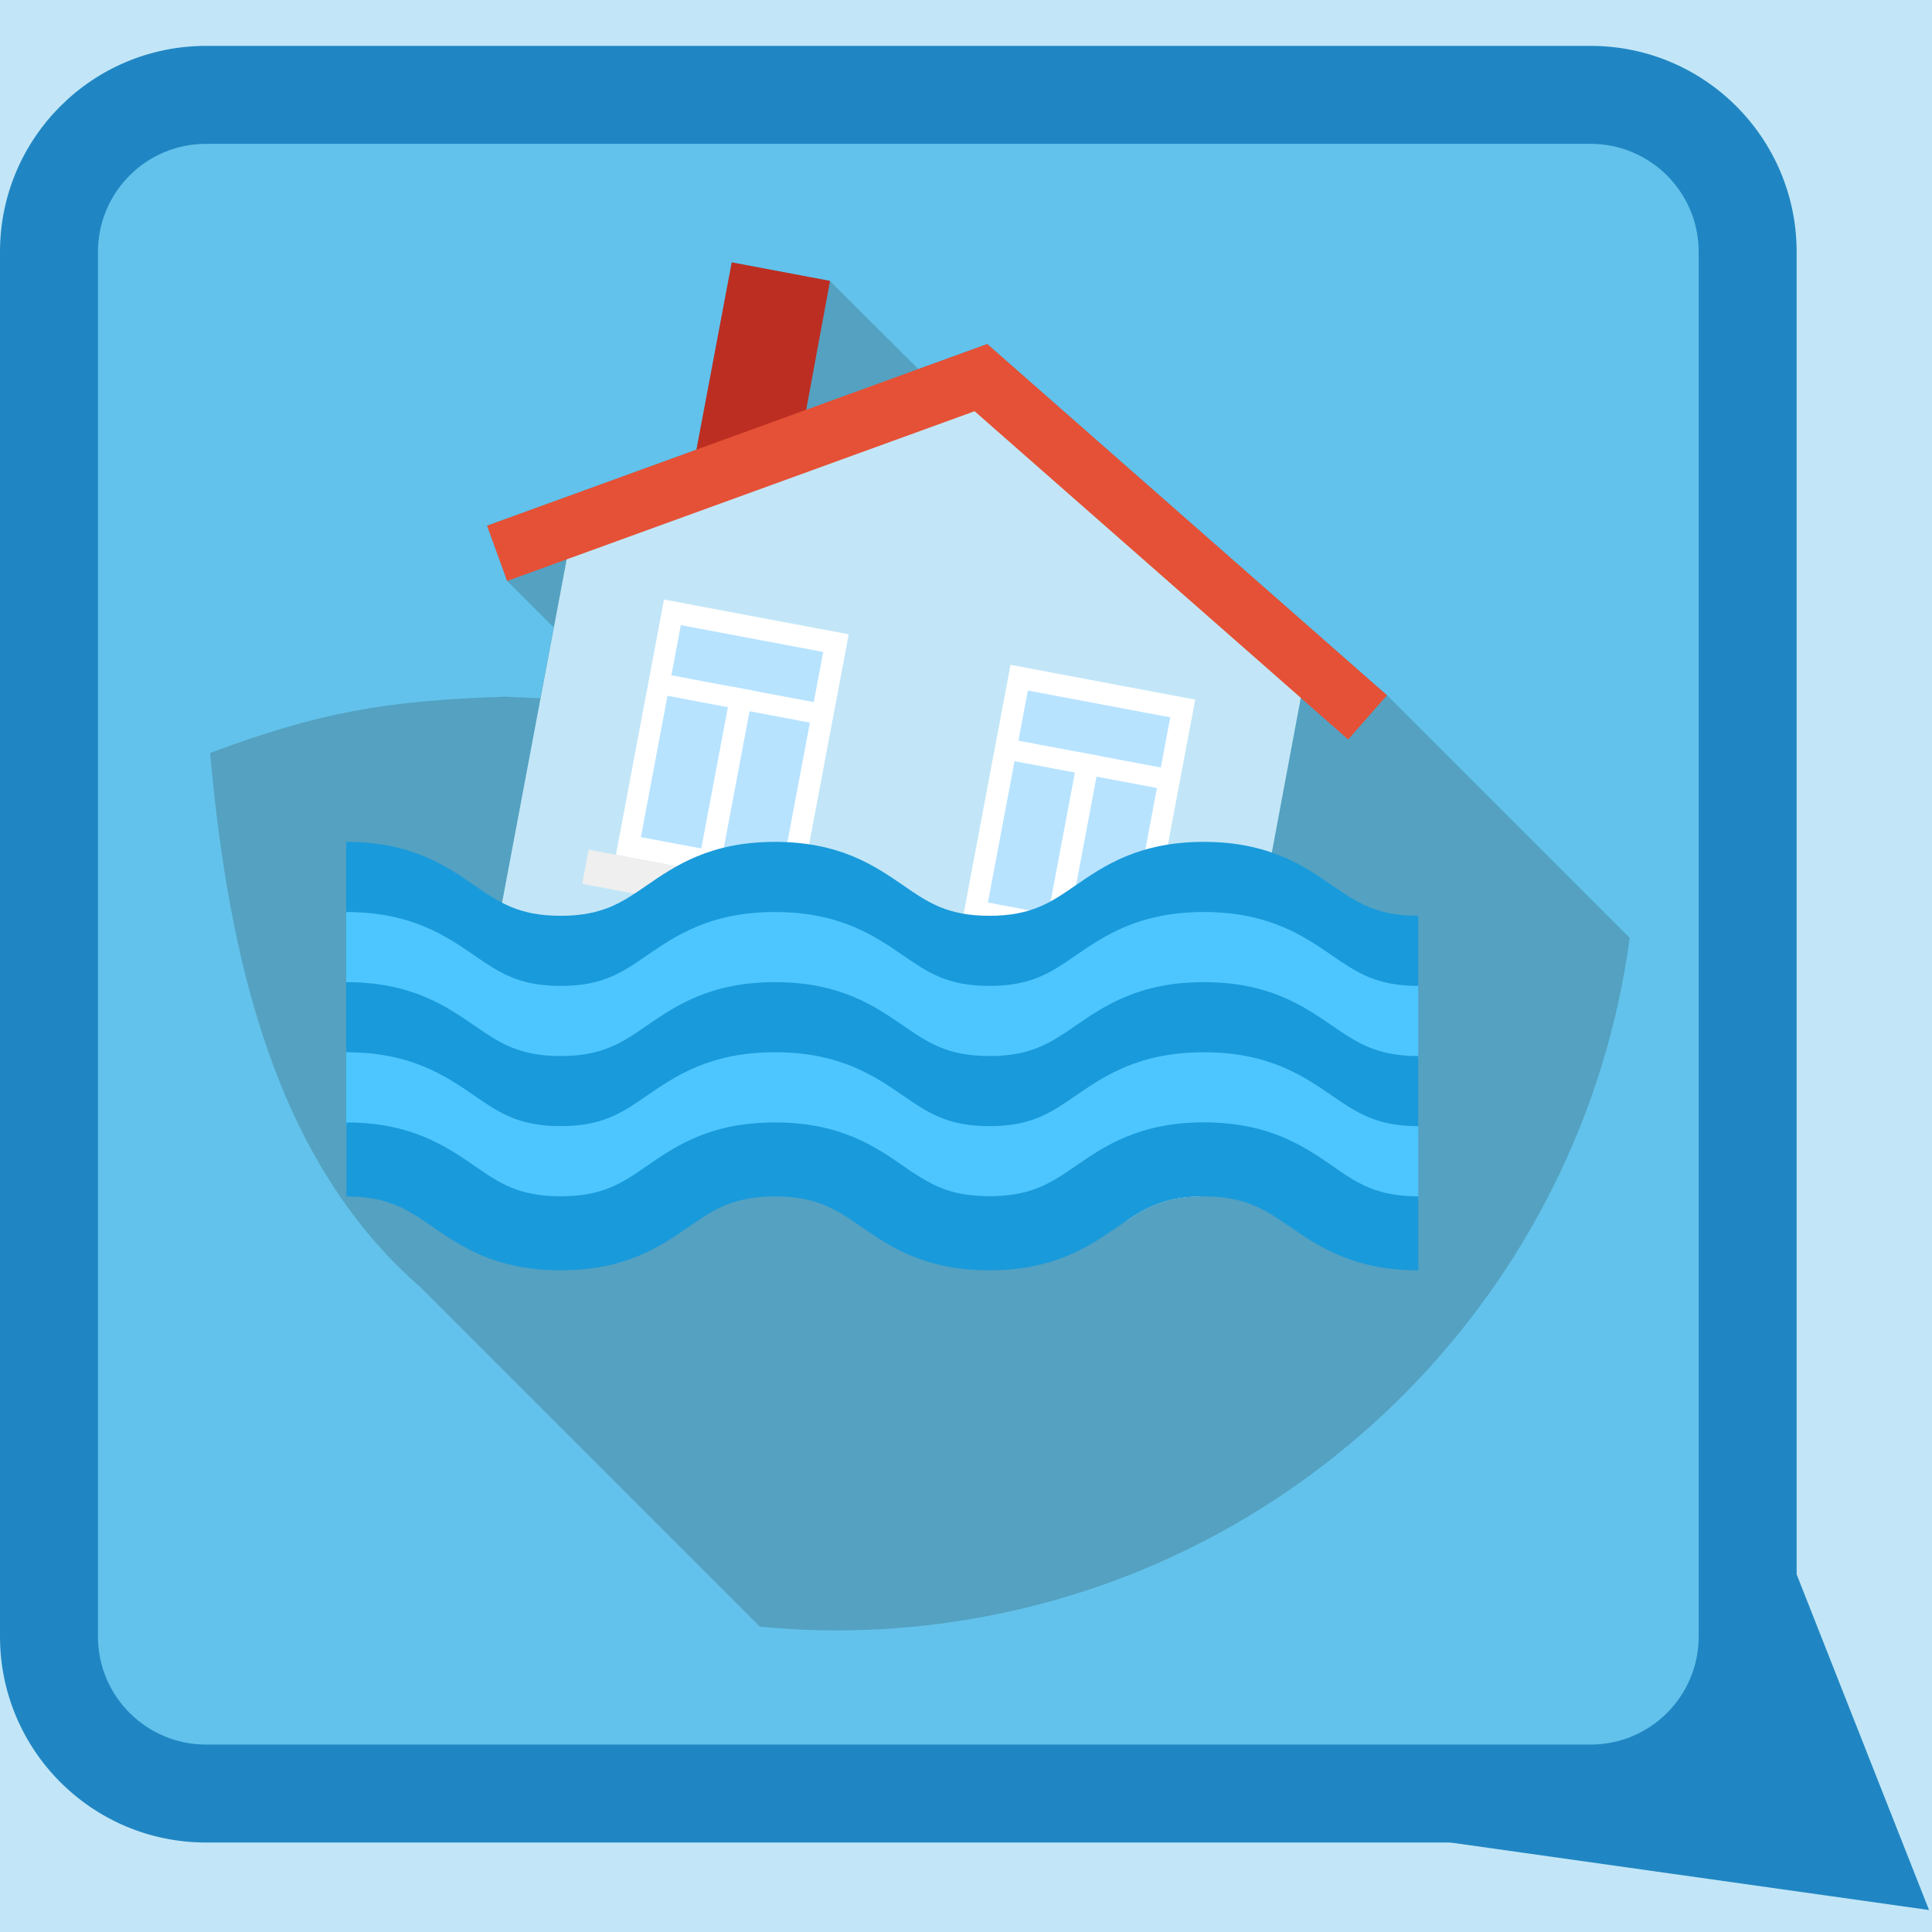
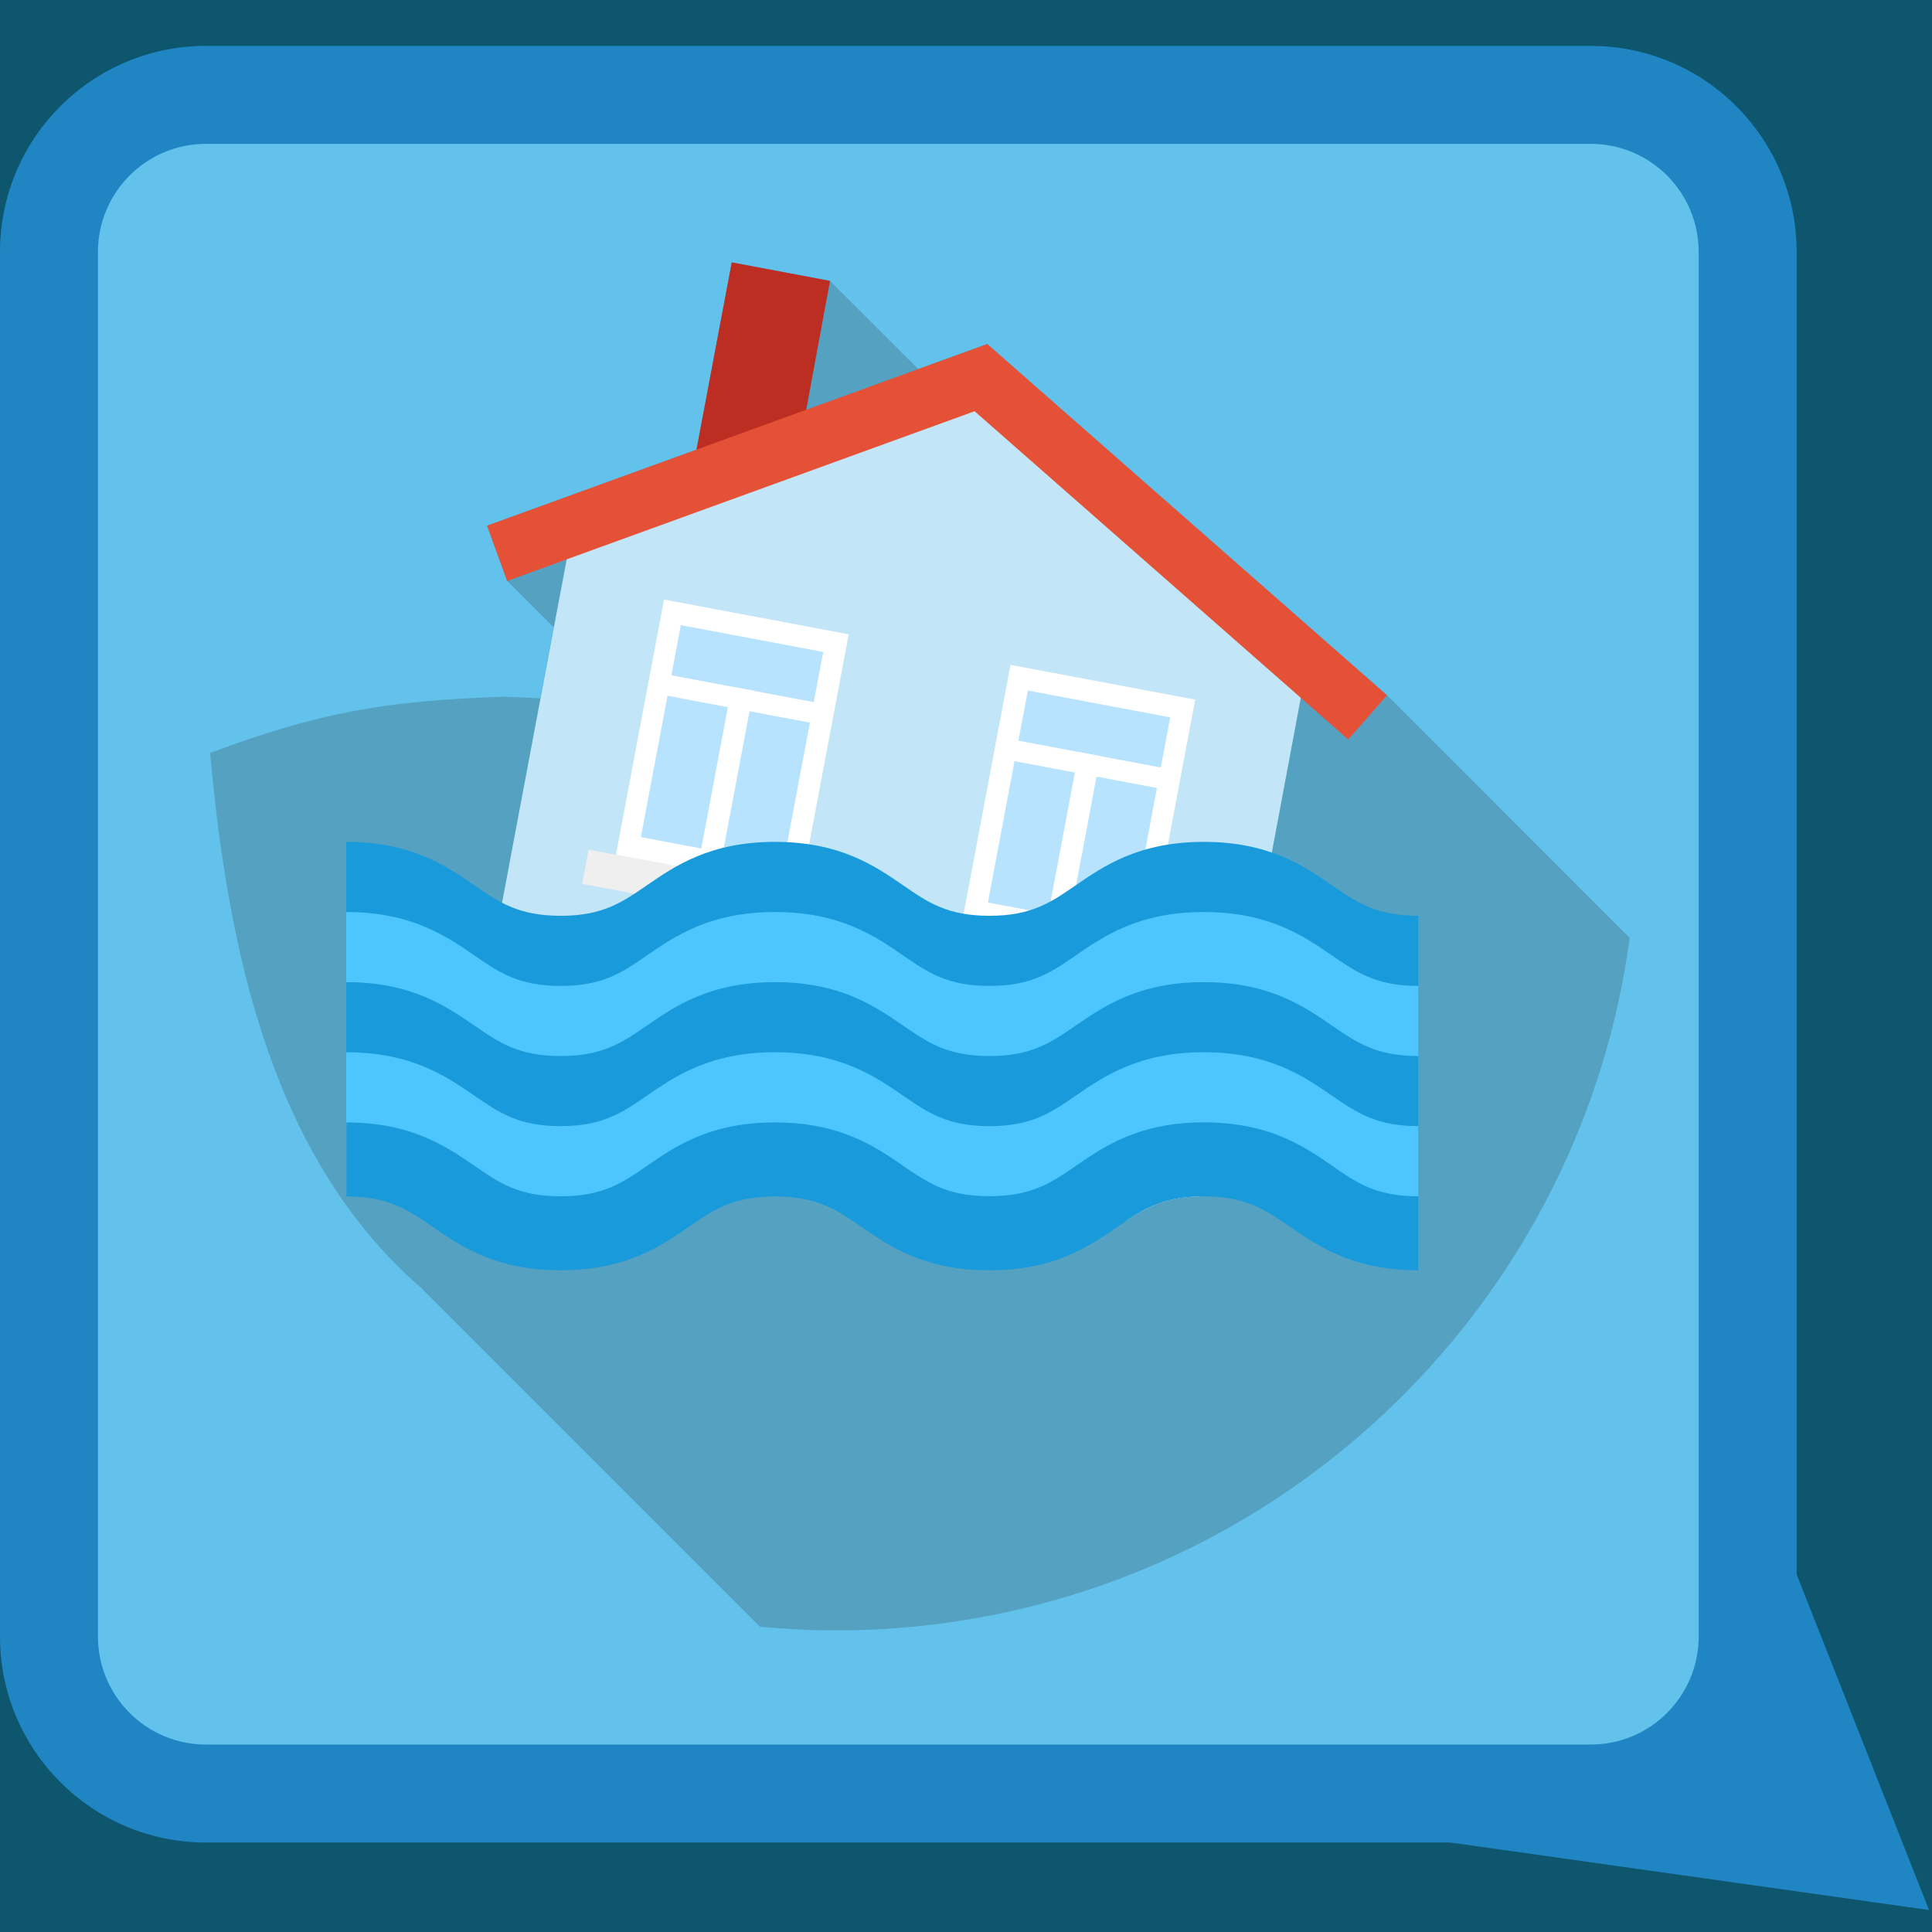
<svg xmlns="http://www.w3.org/2000/svg" viewBox="0 0 800 800">
  <defs>
-     <style>.cls-1{fill:#C2E6F7;}.cls-2{fill:#2086c3;}.cls-3{fill:#62c2eb;}.cls-4{fill:#1d1d1b;opacity:0.2;}.cls-5{fill:#bd2e22;}.cls-5,.cls-7{fill-rule:evenodd;}.cls-6{fill:#c2e6f7;}.cls-7{fill:#e55136;}.cls-8{fill:#fff;}.cls-9{fill:#b7e3ff;}.cls-10{fill:#efefef;}.cls-11{fill:#ffe5c5;}.cls-12{fill:#199adb;}.cls-13{fill:#4dc6ff;}</style>
+     <style>.cls-1{fill:#0E556E;}.cls-2{fill:#2086c3;}.cls-3{fill:#62c2eb;}.cls-4{fill:#1d1d1b;opacity:0.2;}.cls-5{fill:#bd2e22;}.cls-5,.cls-7{fill-rule:evenodd;}.cls-6{fill:#c2e6f7;}.cls-7{fill:#e55136;}.cls-8{fill:#fff;}.cls-9{fill:#b7e3ff;}.cls-10{fill:#efefef;}.cls-11{fill:#ffe5c5;}.cls-12{fill:#199adb;}.cls-13{fill:#4dc6ff;}</style>
  </defs>
  <g id="BACKGROUND">
    <rect class="cls-1" width="800" height="800" />
  </g>
  <g id="OBJECTS">
    <polygon class="cls-2" points="494.93 748.04 798.77 790.9 686.19 505.46 494.93 748.04" />
    <rect class="cls-2" y="19" width="743.95" height="743.95" rx="85.32" />
    <rect class="cls-3" x="40.56" y="59.56" width="662.83" height="662.83" rx="44.76" />
    <path class="cls-4" d="M674.83,388.39C655.2,533.9,541.12,649.44,396.26,671.33a326.63,326.63,0,0,1-49.94,3.78c-10.68,0-21.22-.53-31.64-1.53L174.74,533.64v-.07C113.52,480.78,94.62,396.28,87,311.78,132,295,159.62,290.09,208.9,288.5c5.17.2,10.08.4,14.79.66l5.57-29.38L210,240.55l-8.35-22.88,86.75-31.51L303,108.63l40.66,7.69,36.54,36.48,28.59-10.35L574.35,287.9Z" />
    <polygon class="cls-5" points="287.34 191.76 329.89 191.05 343.7 116.31 303 108.64 287.34 191.76" />
    <path class="cls-6" d="M539,287.16l-.37,1.82-12,64.09-5.17,27.37-.61,3.22-4.68,24.69-.42,2.37-4.87,25.78-.36,1.89L506,461.86l-.91,4.74-5.42,28.76h-1.15c-15.33,0-23.47,4.26-32.11,10.1L419,496.52l-6.51-1.22-26.33-5-16.41-3-75.47-14.23-7.54-1.46-33-6.2-5.83-1.1-49.56-9.36-5.6-1,.49-2.43,3.71-19.88,1.09-5.84,4-21,.06-.12.85-4.62,4.92-26.15,26.76-142.17.37-1.76,169-61.42Z" />
    <polygon class="cls-7" points="403.56 170.28 558.25 306.2 574.33 287.9 408.8 142.45 201.69 217.67 210 240.57 403.56 170.28" />
    <rect class="cls-8" x="392.95" y="296.46" width="107.57" height="77.82" transform="translate(34.43 712.27) rotate(-79.33)" />
    <rect class="cls-8" x="249.47" y="269.42" width="107.57" height="77.82" transform="translate(-55.91 549.23) rotate(-79.33)" />
    <rect class="cls-9" x="402.18" y="305.39" width="89.32" height="60" transform="translate(34.5 712.39) rotate(-79.33)" />
    <rect class="cls-9" x="258.49" y="278.31" width="89.32" height="60" transform="translate(-55.98 549.12) rotate(-79.33)" />
    <rect class="cls-8" x="444.78" y="282.9" width="8.64" height="66.75" transform="translate(55.13 699.03) rotate(-79.33)" />
    <rect class="cls-8" x="303.68" y="256.31" width="8.64" height="66.75" transform="translate(-33.71 538.71) rotate(-79.33)" />
    <rect class="cls-8" x="408.23" y="343.34" width="72.51" height="9.12" transform="translate(20.28 720.26) rotate(-79.33)" />
    <rect class="cls-8" x="264.53" y="316.26" width="72.51" height="9.12" transform="translate(-70.19 556.98) rotate(-79.33)" />
    <rect class="cls-10" x="427.05" y="343.46" width="14.41" height="103.25" transform="matrix(0.19, -0.98, 0.98, 0.19, -34.42, 748.65)" />
    <rect class="cls-10" x="285.95" y="316.87" width="14.41" height="103.25" transform="translate(-123.26 588.32) rotate(-79.33)" />
    <path class="cls-11" d="M506,461.86l-.91,4.74-5.42,28.76h-1.15c-15.33,0-23.47,4.26-32.11,10.1L419,496.52l-6.51-1.22-26.33-5-16.41-3-75.47-14.23-7.54-1.46-33-6.2-5.83-1.1-49.56-9.36-5.6-1,.49-2.43,3.71-19.88,1.09-5.84,4-21v-.12l27.79,5.23,47.12,8.87,9,1.71,163.21,30.77,9.24,1.7Z" />
    <path class="cls-12" d="M587.28,409.84c-27,0-41.45-10-53.09-18-10.2-7-18.27-12.6-35.71-12.6s-25.49,5.56-35.7,12.6c-11.64,8-26.13,18-53.09,18s-41.44-10-53.08-18c-10.21-7-18.27-12.6-35.7-12.6s-25.49,5.56-35.7,12.6c-11.64,8-26.12,18-53.08,18s-41.43-10-53.06-18c-10.21-7-18.27-12.59-35.69-12.59V348.61c27,0,41.44,10,53.07,18,10.2,7,18.26,12.6,35.68,12.6s25.49-5.56,35.7-12.61c11.63-8,26.12-18,53.08-18s41.45,10,53.08,18c10.21,7.05,18.27,12.61,35.7,12.61s25.5-5.56,35.71-12.61c11.64-8,26.12-18,53.08-18s41.45,10,53.09,18c10.21,7.05,18.28,12.61,35.71,12.61Z" />
    <path class="cls-13" d="M587.28,438.87c-27,0-41.44-10-53.08-18-10.21-7-18.28-12.6-35.72-12.6s-25.49,5.56-35.7,12.6c-11.64,8-26.13,18-53.09,18s-41.44-10-53.08-18c-10.21-7-18.27-12.6-35.7-12.6s-25.49,5.56-35.7,12.6c-11.63,8-26.12,18-53.08,18s-41.43-10-53.06-18c-10.21-7-18.27-12.6-35.69-12.6V377.65c27,0,41.44,10,53.07,18,10.2,7,18.26,12.6,35.68,12.6s25.49-5.56,35.7-12.6c11.63-8,26.12-18,53.08-18s41.45,10,53.08,18c10.21,7,18.27,12.6,35.7,12.6s25.5-5.56,35.71-12.6c11.64-8,26.12-18,53.08-18s41.46,10,53.09,18c10.22,7,18.28,12.6,35.71,12.6Z" />
    <path class="cls-12" d="M587.28,467.91c-27,0-41.44-10-53.08-18-10.21-7-18.28-12.6-35.71-12.6s-25.5,5.56-35.71,12.6c-11.64,8-26.13,18-53.09,18s-41.44-10-53.08-18c-10.21-7-18.27-12.6-35.7-12.6s-25.49,5.56-35.7,12.6c-11.63,8-26.12,18-53.08,18s-41.43-10-53.06-18c-10.21-7-18.27-12.6-35.69-12.6V406.68c27,0,41.44,10,53.07,18,10.2,7,18.26,12.6,35.68,12.6s25.49-5.56,35.7-12.6c11.64-8,26.12-18,53.08-18s41.45,10,53.08,18c10.21,7,18.27,12.6,35.7,12.6s25.5-5.56,35.71-12.6c11.64-8,26.12-18,53.09-18s41.45,10,53.09,18c10.21,7,18.27,12.6,35.7,12.6Z" />
    <path class="cls-13" d="M587.28,496.94c-27,0-41.44-10-53.08-18-10.21-7-18.28-12.6-35.71-12.6s-25.5,5.56-35.71,12.6c-11.64,8-26.12,18-53.09,18s-41.44-10-53.08-18c-10.21-7-18.27-12.6-35.7-12.6s-25.49,5.56-35.7,12.6c-11.63,8-26.12,18-53.08,18s-41.43-10-53.06-18c-10.2-7-18.27-12.6-35.69-12.6V435.71c27,0,41.44,10,53.07,18,10.2,7,18.27,12.6,35.68,12.6s25.49-5.56,35.7-12.6c11.64-8,26.12-18,53.08-18s41.45,10,53.08,18c10.21,7,18.28,12.6,35.7,12.6s25.5-5.56,35.71-12.6c11.64-8,26.12-18,53.09-18s41.45,10,53.09,18c10.21,7,18.27,12.6,35.7,12.6Z" />
    <path class="cls-12" d="M587.29,495.36V526c-26.94,0-41.47-10-53.09-18-10-6.87-17.94-12.34-34.54-12.59h-1.15c-15.33,0-23.47,4.26-32.11,10.1-1.21.79-2.43,1.64-3.65,2.49-11.61,8-26.08,18-53.08,18s-41.41-10-53-18c-10.21-7.05-18.3-12.59-35.75-12.59s-25.48,5.54-35.7,12.59c-11.61,8-26.08,18-53.08,18s-41.41-10-53-18c-10.21-7.05-18.3-12.59-35.69-12.59V464.78c26.94,0,41.41,10,53.08,18,10.16,7.05,18.25,12.58,35.64,12.58s25.54-5.53,35.69-12.58c5.41-3.71,11.37-7.85,18.91-11.19,8.82-4,19.71-6.81,34.18-6.81,27,0,41.47,10,53.08,18a94.77,94.77,0,0,0,12.16,7.54c6.15,3.1,13.2,5,23.54,5,1,0,1.88,0,2.79-.06,15.57-.55,23.29-5.84,33-12.52,11.62-8,26.09-18,53.09-18,2.37,0,4.68.06,6.87.24,22.62,1.52,35.57,10.46,46.21,17.76C561.81,489.83,569.84,495.36,587.29,495.36Z" />
  </g>
</svg>
